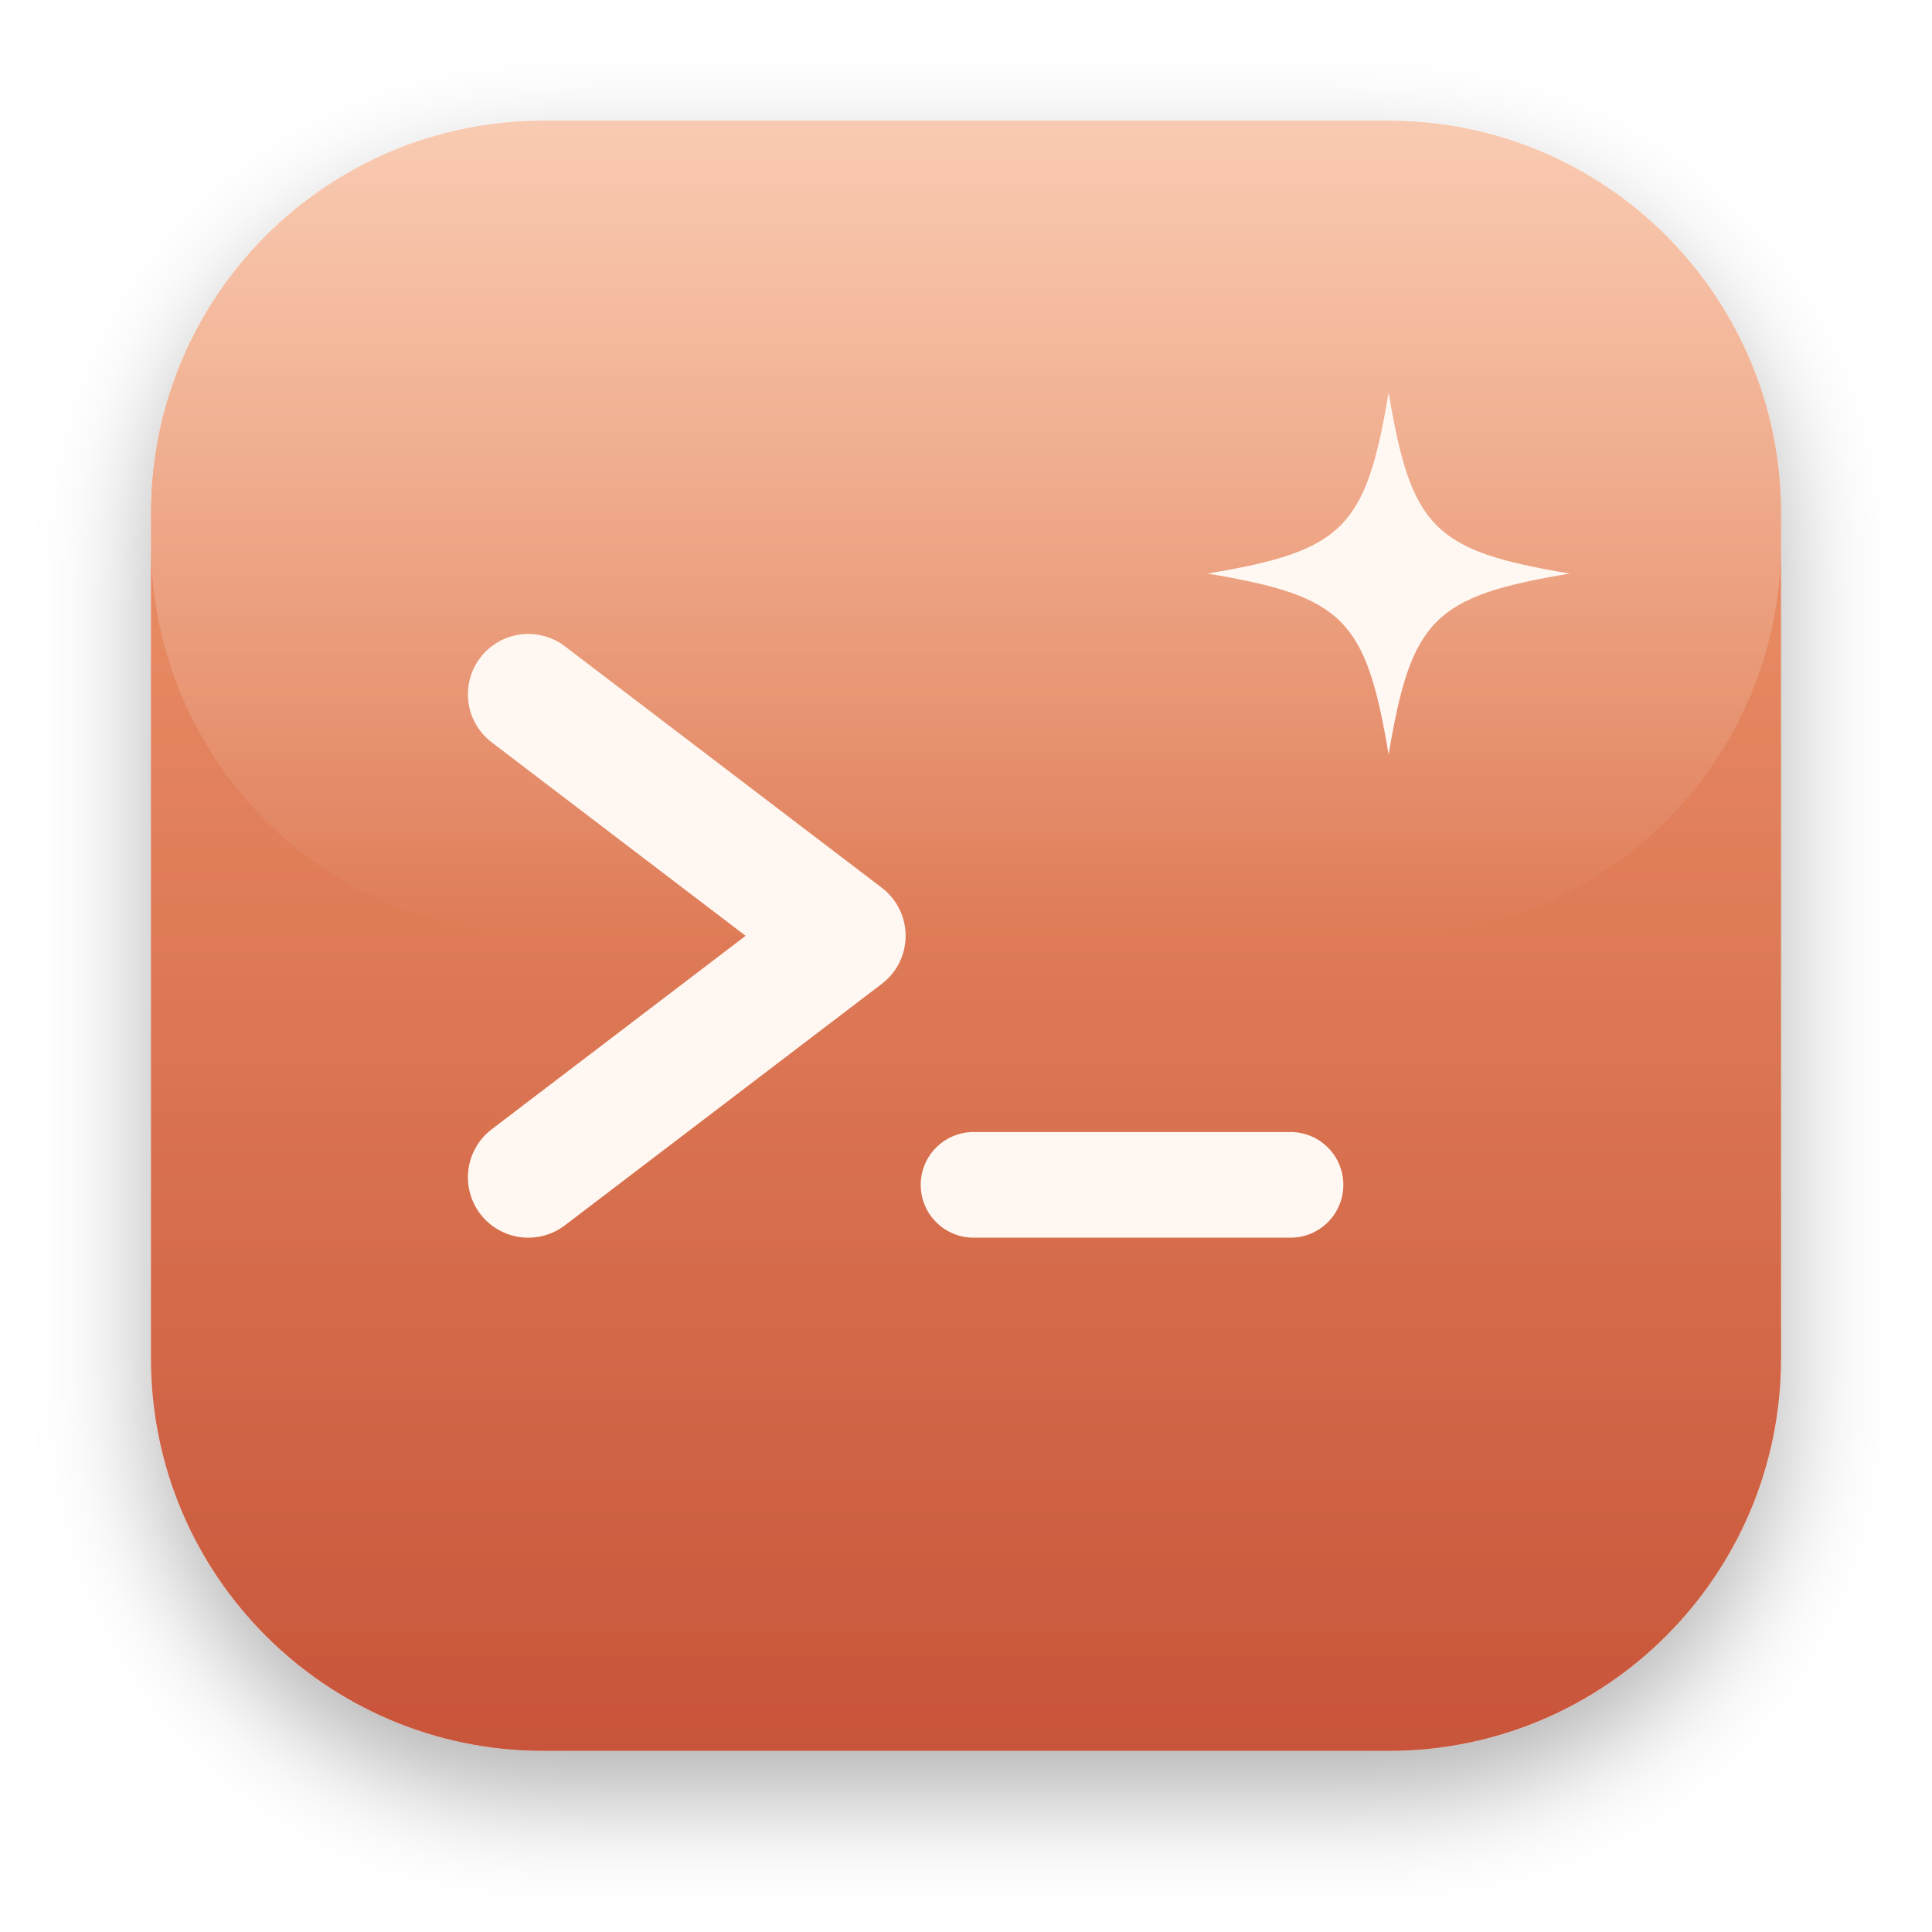
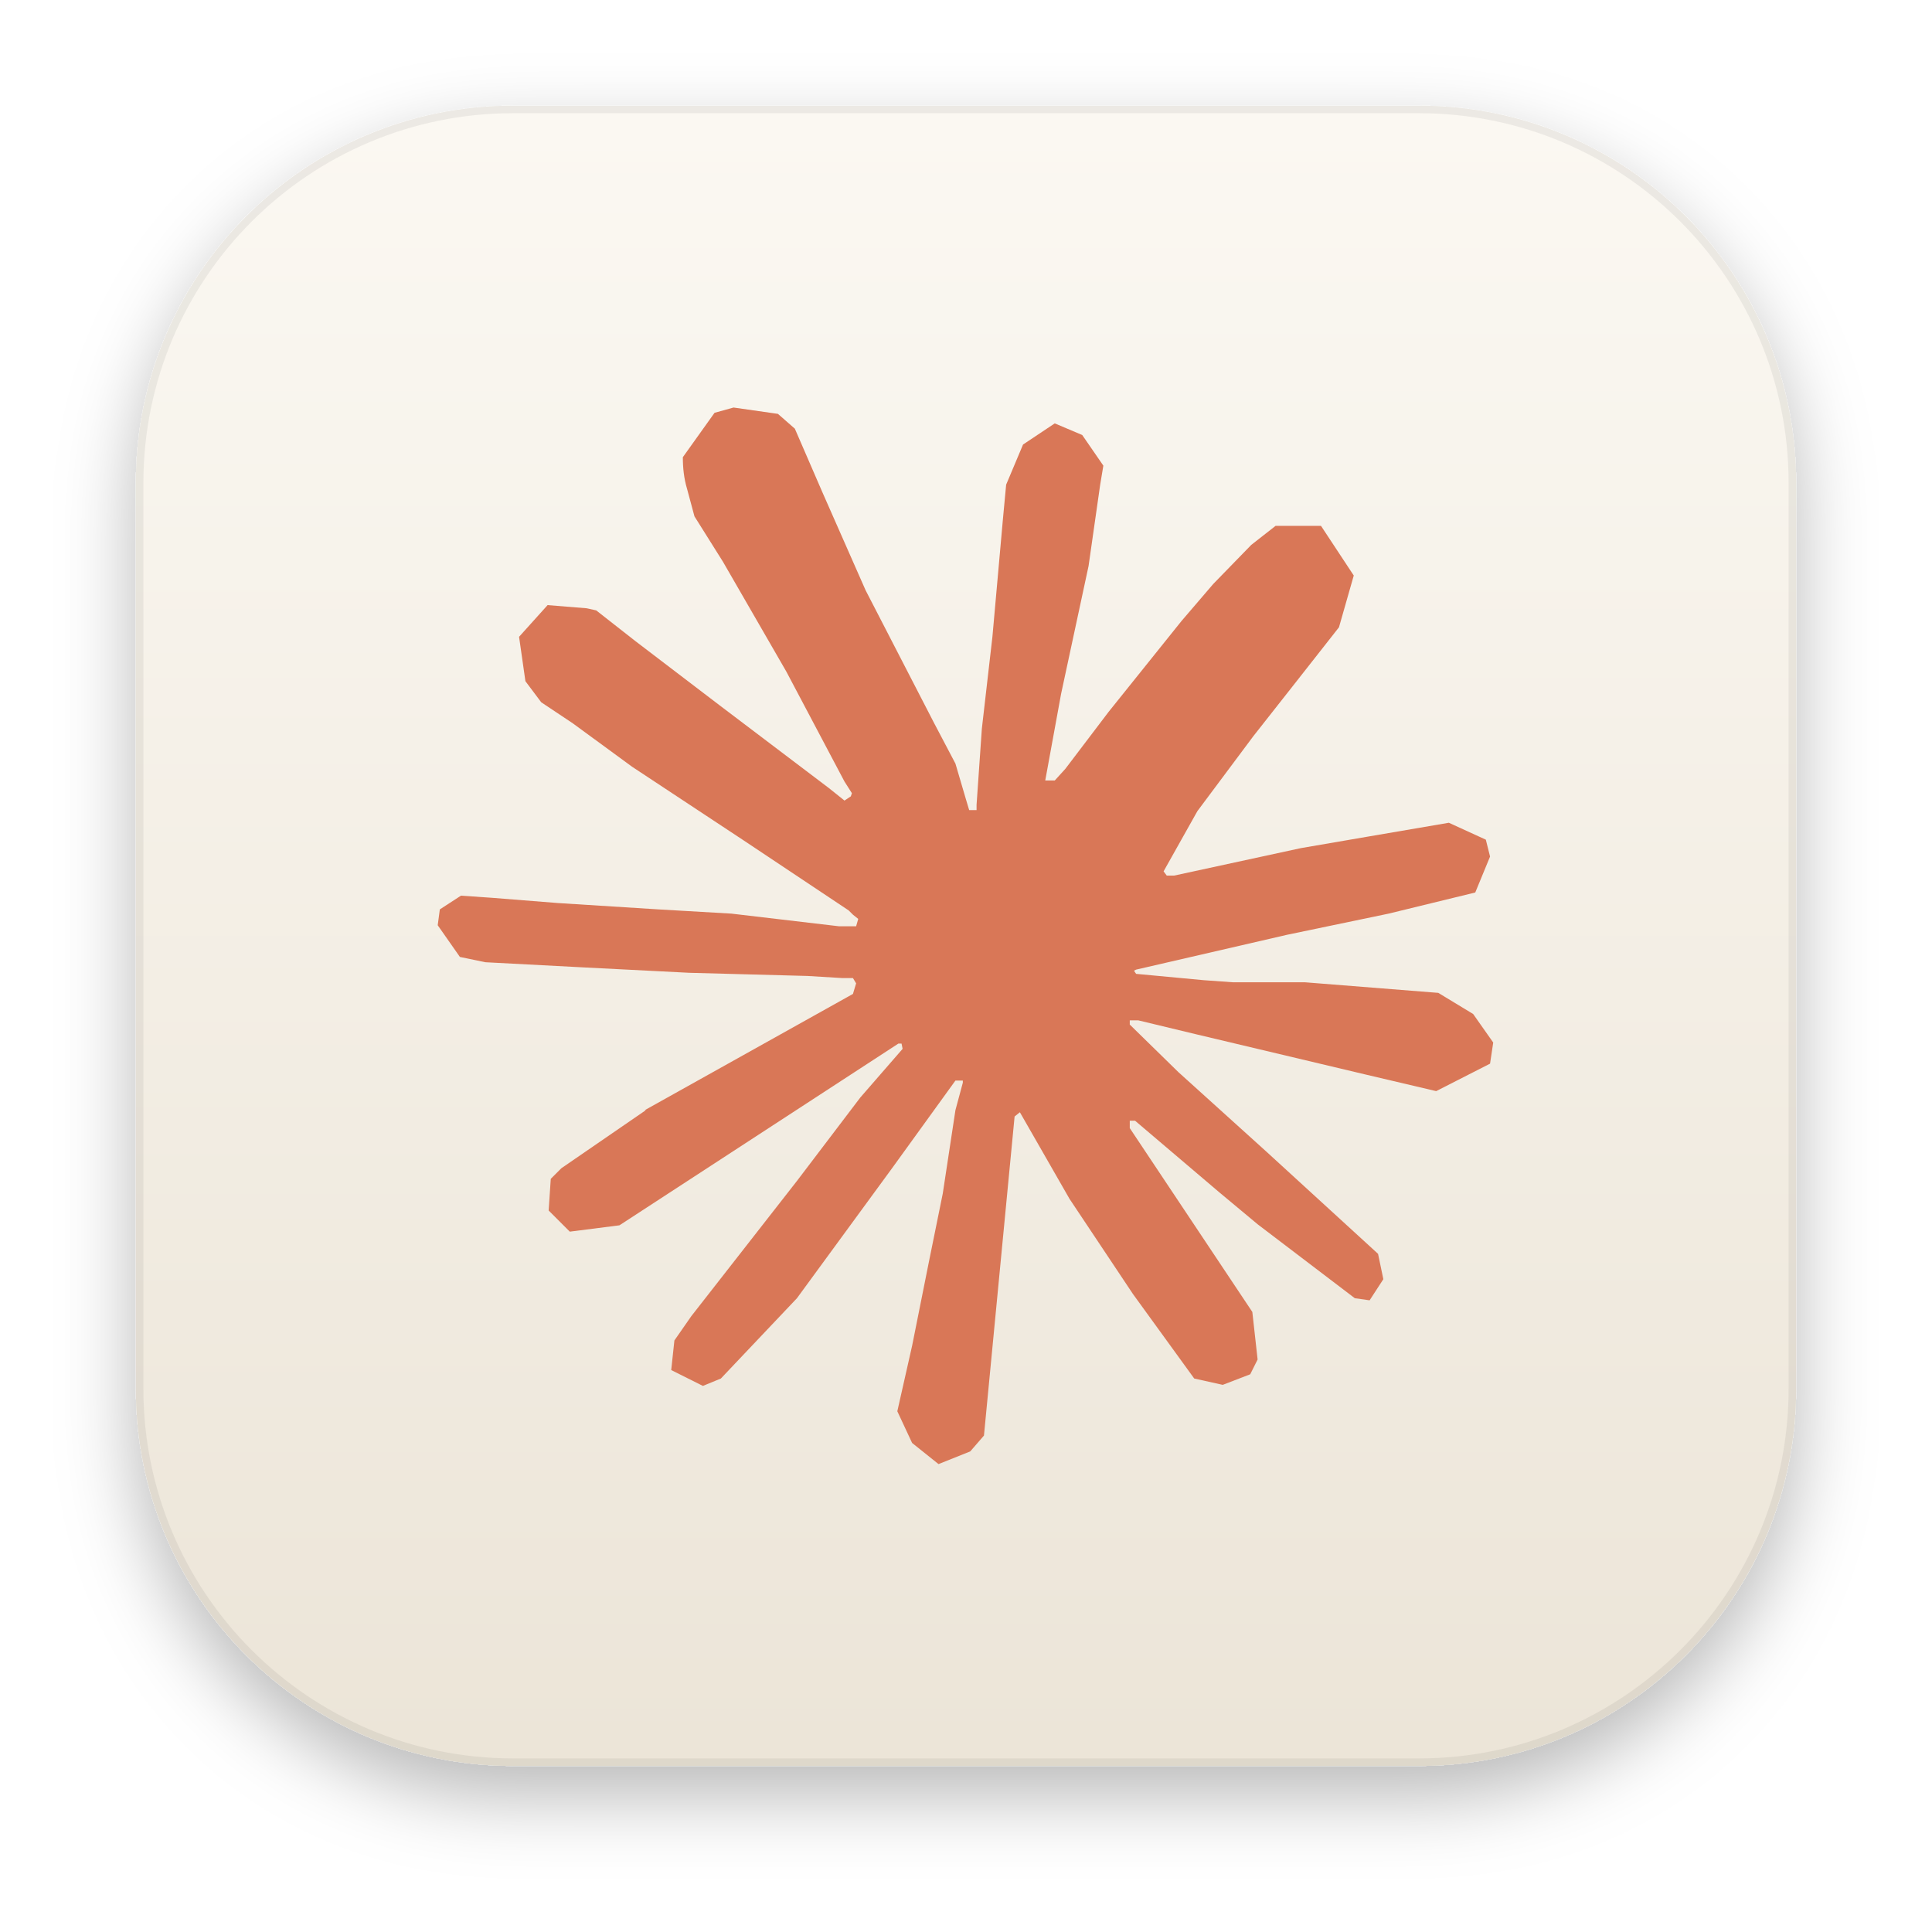
<svg xmlns="http://www.w3.org/2000/svg" width="256" height="256" viewBox="0 0 256 256">
  <defs>
    <linearGradient id="fundo" x1="0" y1="0" x2="0" y2="1">
-       <stop offset="0" stop-color="#f4a073" />
-       <stop offset="1" stop-color="#c8553a" />
-     </linearGradient>
-     <linearGradient id="reflexo" x1="0" y1="0" x2="0" y2="1">
-       <stop offset="0" stop-color="#ffffff" stop-opacity="0.45" />
-       <stop offset="1" stop-color="#ffffff" stop-opacity="0" />
+       <stop offset="0" stop-color="#fbf8f2" />
+       <stop offset="1" stop-color="#ece5d8" />
    </linearGradient>
    <filter id="sombra" x="-20%" y="-20%" width="140%" height="150%">
-       <feDropShadow dx="0" dy="6" stdDeviation="7" flood-color="#000" flood-opacity="0.30" />
+       <feDropShadow dx="0" dy="4" stdDeviation="5" flood-color="#000" flood-opacity="0.28" />
    </filter>
  </defs>
-   <rect x="20" y="16" width="216" height="216" rx="52" fill="url(#fundo)" filter="url(#sombra)" />
-   <rect x="20" y="16" width="216" height="108" rx="52" fill="url(#reflexo)" />
-   <path d="M70 92 L112 124 L70 156" fill="none" stroke="#fff8f2" stroke-width="16" stroke-linecap="round" stroke-linejoin="round" />
-   <rect x="122" y="150" width="56" height="14" rx="7" fill="#fff8f2" />
-   <path d="M184 52 C 187 70, 190 73, 208 76 C 190 79, 187 82, 184 100 C 181 82, 178 79, 160 76 C 178 73, 181 70, 184 52 Z" fill="#fff8f2" />
+   <rect x="18" y="14" width="220" height="220" rx="50" fill="url(#fundo)" filter="url(#sombra)" />
+   <rect x="18.5" y="14.5" width="219" height="219" rx="49.5" fill="none" stroke="#000" stroke-opacity="0.06" />
+   <g transform="translate(58 54) scale(1.40)" fill="hsl(14.8, 63.1%, 59.6%)">
+     <path d="m19.6 66.5 19.7-11 .3-1-.3-.5h-1l-3.3-.2-11.2-.3L14 53l-9.5-.5-2.4-.5L0 49l.2-1.5 2-1.3 2.9.2 6.3.5 9.5.6 6.9.4L38 49.1h1.6l.2-.7-.5-.4-.4-.4L29 41l-10.6-7-5.6-4.1-3-2-1.5-2-.6-4.2 2.7-3 3.7.3.9.2 3.7 2.9 8 6.1L37 36l1.5 1.2.6-.4.1-.3-.7-1.1L33 25l-6-10.4-2.7-4.3-.7-2.6c-.3-1-.4-2-.4-3l3-4.2L28 0l4.2.6L33.8 2l2.6 6 4.1 9.3L47 29.9l2 3.8 1 3.4.3 1h.7v-.5l.5-7.2 1-8.7 1-11.2.3-3.2 1.6-3.8 3-2L61 2.6l2 2.9-.3 1.8-1.1 7.7L59 27.1l-1.5 8.2h.9l1-1.1 4.1-5.4 6.9-8.6 3-3.5L77 13l2.3-1.8h4.3l3.1 4.7-1.4 4.9-4.4 5.6-3.7 4.7-5.3 7.1-3.2 5.7.3.4h.7l12-2.6 6.4-1.1 7.6-1.3 3.5 1.6.4 1.6-1.4 3.4-8.2 2-9.6 2-14.3 3.3-.2.1.2.3 6.4.6 2.8.2h6.8l12.6 1 3.3 2 1.9 2.7-.3 2-5.1 2.6-6.8-1.6-16-3.8-5.4-1.3h-.8v.4l4.6 4.5 8.3 7.5L89 80.1l.5 2.4-1.3 2-1.4-.2-9.2-7-3.6-3-8-6.8h-.5v.7l1.8 2.7 9.8 14.7.5 4.5-.7 1.4-2.6 1-2.7-.6-5.8-8-6-9-4.7-8.2-.5.4-2.9 30.2-1.3 1.5-3 1.2-2.5-2-1.4-3 1.4-6.2 1.6-8 1.3-6.4 1.2-7.9.7-2.6v-.2H49L43 72l-9 12.3-7.2 7.6-1.7.7-3-1.5.3-2.8L24 86l10-12.8 6-7.9 4-4.6-.1-.5h-.3L17.2 77.4l-4.7.6-2-2 .2-3 1-1 8-5.5Z" />
+   </g>
</svg>
